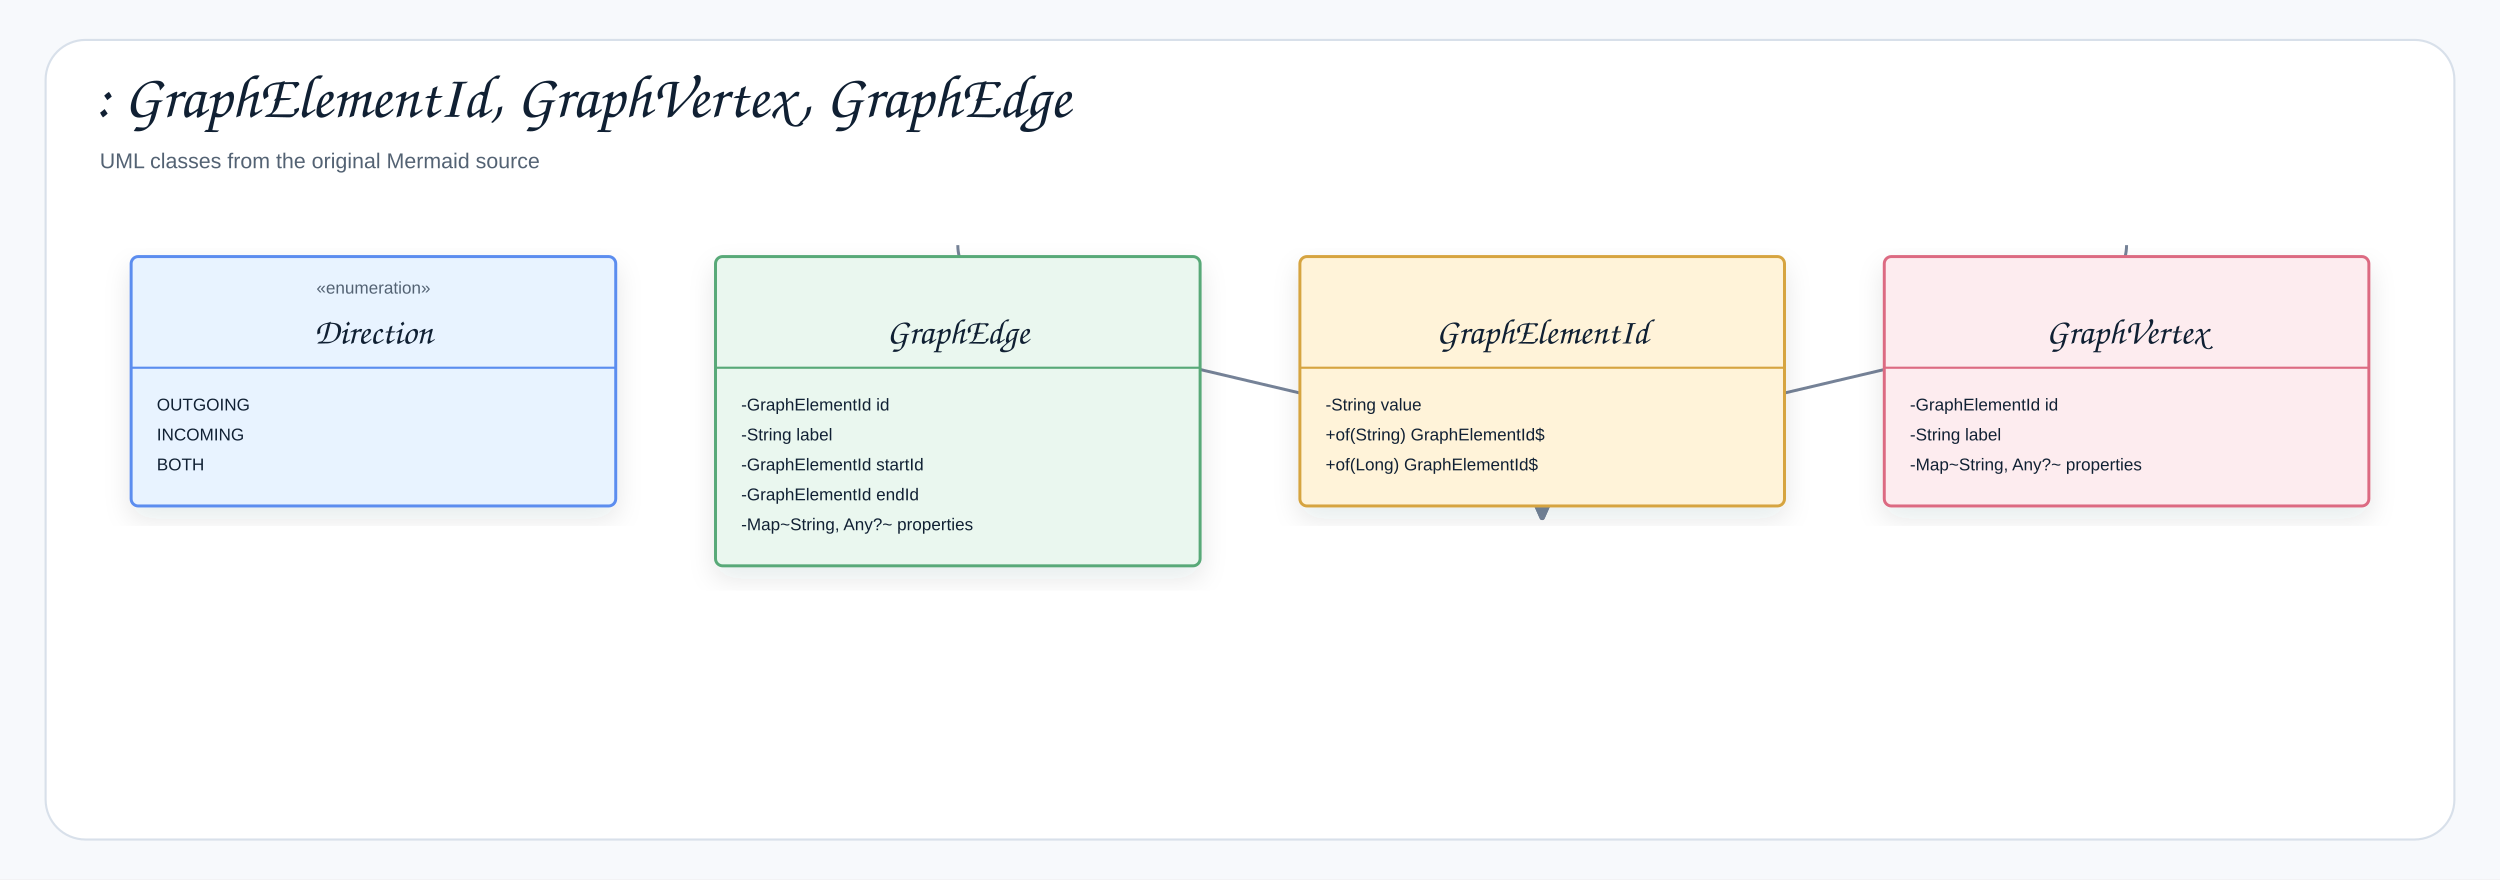
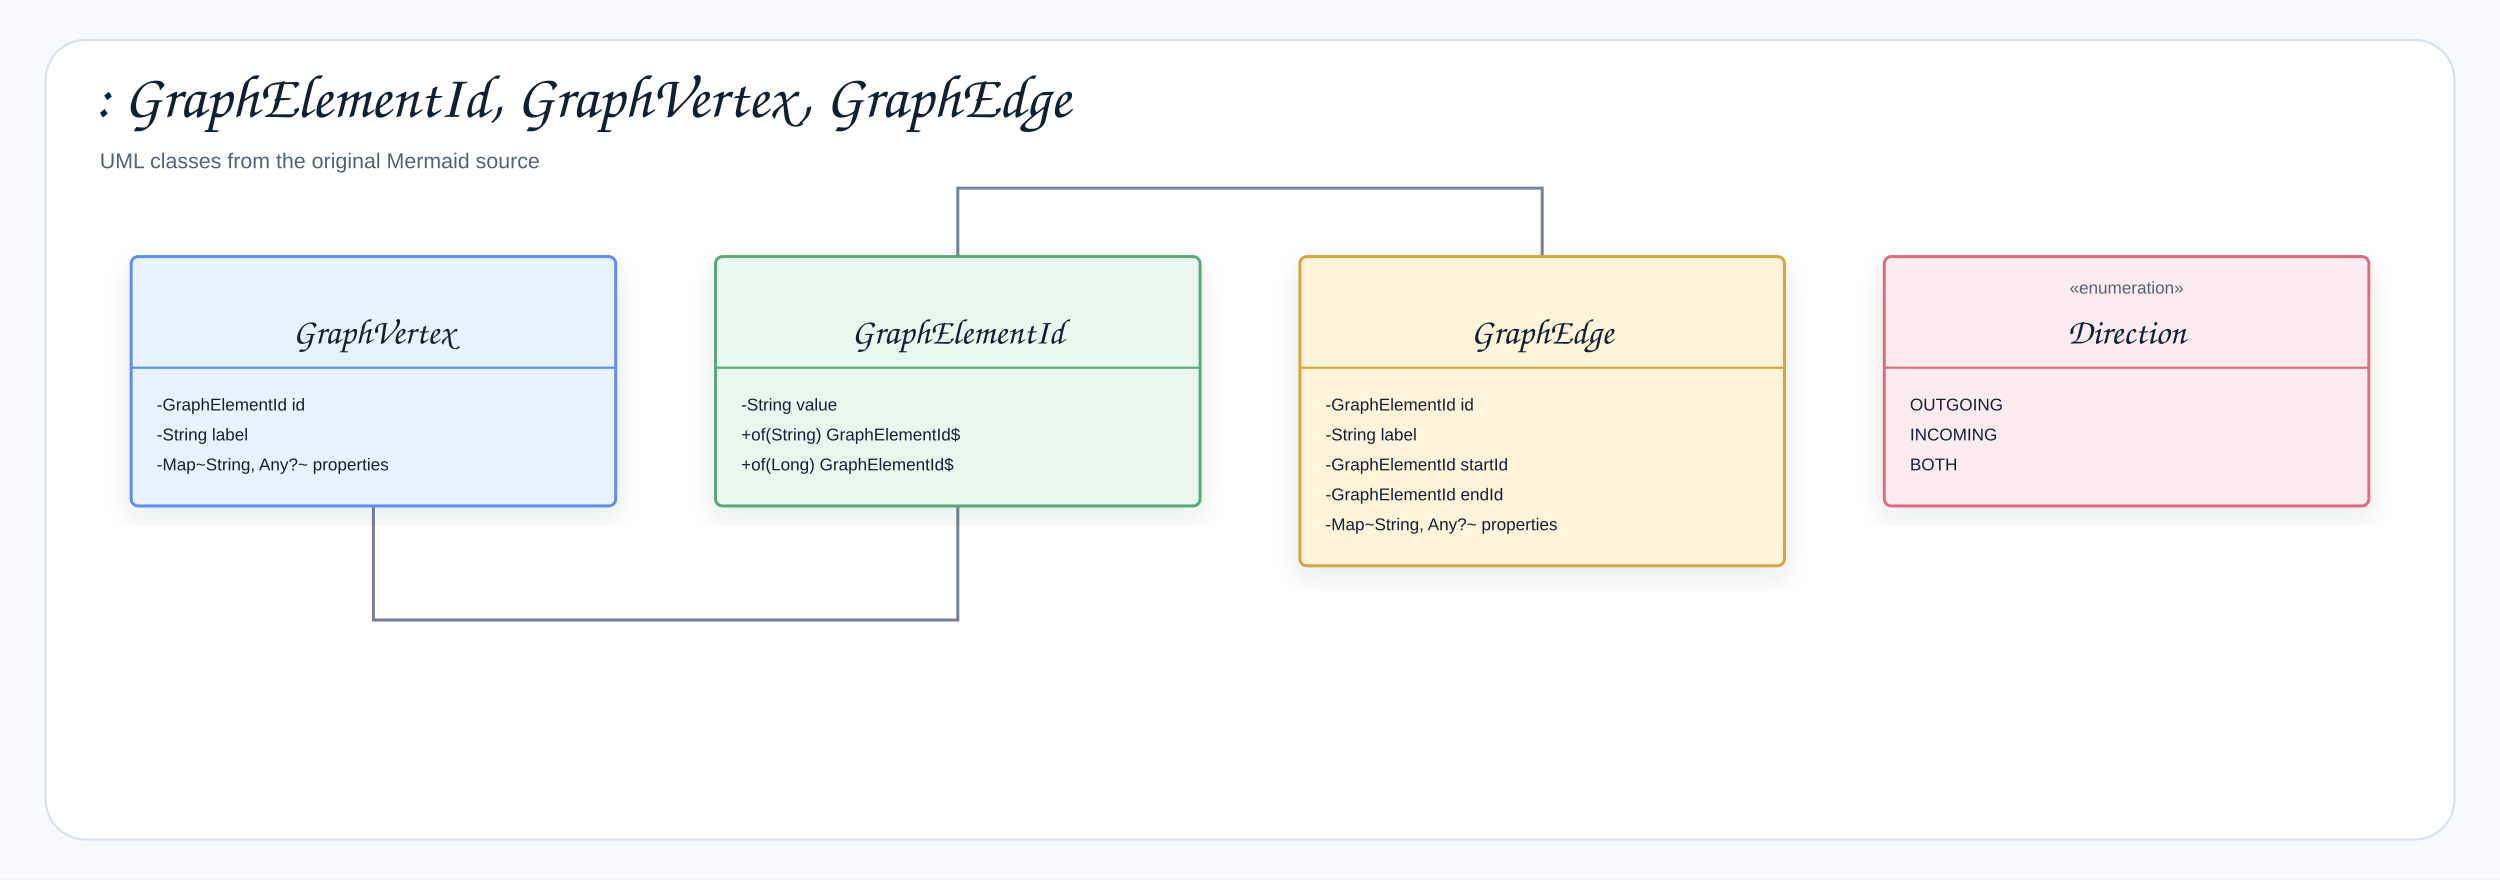
<svg xmlns="http://www.w3.org/2000/svg" width="1754" height="617" viewBox="0 0 1754 617" role="img" aria-label=": GraphElementId, GraphVertex, GraphEdge">
  <defs>
    <filter id="shadow" x="-8%" y="-8%" width="116%" height="116%">
      <feDropShadow dx="0" dy="8" stdDeviation="9" flood-color="#1f2937" flood-opacity="0.10" />
    </filter>
-     <marker id="openArrow" markerWidth="12" markerHeight="10" refX="10" refY="5" orient="auto" markerUnits="strokeWidth">
-       <path d="M 1 1 L 10 5 L 1 9" fill="none" stroke="#758297" stroke-width="1.8" stroke-linecap="round" stroke-linejoin="round" />
+     <marker id="openArrow" markerWidth="10" markerHeight="8" refX="8.5" refY="4" orient="auto" markerUnits="strokeWidth">
+       <path d="M 1 1 L 8.5 4 L 1 7" fill="none" stroke="#758297" stroke-width="1.7" stroke-linecap="round" stroke-linejoin="round" />
    </marker>
-     <marker id="inherit" markerWidth="14" markerHeight="12" refX="12" refY="6" orient="auto" markerUnits="strokeWidth">
-       <path d="M 0 1 L 12 6 L 0 11 Z" fill="#ffffff" stroke="#758297" stroke-width="1.8" />
+     <marker id="inherit" markerWidth="11" markerHeight="10" refX="9.5" refY="5" orient="auto" markerUnits="strokeWidth">
+       <path d="M 0.5 1 L 9.5 5 L 0.5 9 Z" fill="#ffffff" stroke="#758297" stroke-width="1.7" />
    </marker>
    <style>
    .canvas{fill:#f7f9fc}.frame{fill:#fff;stroke:#d8e0ea;stroke-width:1.5}
    .title{font-family:"Architects Daughter","Comic Sans MS","Comic Sans",cursive;font-size:43px;font-weight:400;fill:#102033}
    .subtitle{font-family:"Comic Sans MS","Comic Sans","Comic Neue",Arial,sans-serif;font-size:15px;font-weight:400;fill:#536273}
    .label{font-family:"Architects Daughter","Comic Sans MS","Comic Sans",cursive;font-size:25px;font-weight:400;fill:#102033}
    .smallLabel{font-family:"Architects Daughter","Comic Sans MS","Comic Sans",cursive;font-size:21px;font-weight:400;fill:#102033}
    .mono{font-family:"Comic Sans MS","Comic Sans","Comic Neue",Arial,sans-serif;font-size:12px;font-weight:400;fill:#102033}
    .small{font-family:"Comic Sans MS","Comic Sans","Comic Neue",Arial,sans-serif;font-size:12px;font-weight:400;fill:#536273}
    .strong{font-family:"Comic Sans MS","Comic Sans","Comic Neue",Arial,sans-serif;font-size:13px;font-weight:400;fill:#102033}
    .card{stroke-width:2.1;filter:url(#shadow)}.compartment{stroke-width:1.5;fill:none}
    .line{stroke:#758297;stroke-width:2.1;fill:none;marker-end:url(#openArrow)}
    .plainLine{stroke:#758297;stroke-width:2.1;fill:none}
    .dashed{stroke:#758297;stroke-width:2.1;stroke-dasharray:7 6;fill:none;marker-end:url(#openArrow)}
    .inheritLine{stroke:#758297;stroke-width:2.2;fill:none;marker-end:url(#inherit)}
    .implLine{stroke:#758297;stroke-width:2.2;stroke-dasharray:8 7;fill:none;marker-end:url(#inherit)}
  </style>
  </defs>
  <rect class="canvas" width="1754" height="617" />
  <rect class="frame" x="32" y="28" width="1690" height="561" rx="28" />
  <text class="title" x="66" y="82">: GraphElementId, GraphVertex, GraphEdge</text>
  <text class="subtitle" x="70" y="118">UML classes from the original Mermaid source</text>
-   <path class="line" d="M672 172 C672 267.5 1082 267.5 1082 363" />
-   <path class="line" d="M1492 172 C1492 267.5 1082 267.5 1082 363" />
+   <path class="line" d="M1082 180 L1082 132 L672 132 L672 355" />
+   <path class="line" d="M262 355 L262 435 L672 435 L672 180" />
  <g transform="translate(92,180)">
    <rect class="card" x="0" y="0" width="340" height="175" rx="5" fill="#E8F3FF" stroke="#5B8DEF" />
    <line class="compartment" x1="0" y1="78" x2="340" y2="78" stroke="#5B8DEF" />
-     <text class="small" x="170" y="26" text-anchor="middle">«enumeration»</text>
-     <text class="label" x="170" y="61" text-anchor="middle">Direction</text>
-     <text class="mono" x="18" y="108">OUTGOING</text>
-     <text class="mono" x="18" y="129">INCOMING</text>
-     <text class="mono" x="18" y="150">BOTH</text>
+     <text class="small" x="170" y="26" text-anchor="middle" />
+     <text class="label" x="170" y="61" text-anchor="middle">GraphVertex</text>
+     <text class="mono" x="18" y="108">-GraphElementId id</text>
+     <text class="mono" x="18" y="129">-String label</text>
+     <text class="mono" x="18" y="150">-Map~String, Any?~ properties</text>
  </g>
  <g transform="translate(502,180)">
-     <rect class="card" x="0" y="0" width="340" height="217" rx="5" fill="#EAF7EF" stroke="#58A978" />
+     <rect class="card" x="0" y="0" width="340" height="175" rx="5" fill="#EAF7EF" stroke="#58A978" />
    <line class="compartment" x1="0" y1="78" x2="340" y2="78" stroke="#58A978" />
+     <text class="small" x="170" y="26" text-anchor="middle" />
+     <text class="label" x="170" y="61" text-anchor="middle">GraphElementId</text>
+     <text class="mono" x="18" y="108">-String value</text>
+     <text class="mono" x="18" y="129">+of(String) GraphElementId$</text>
+     <text class="mono" x="18" y="150">+of(Long) GraphElementId$</text>
+   </g>
+   <g transform="translate(912,180)">
+     <rect class="card" x="0" y="0" width="340" height="217" rx="5" fill="#FFF3D9" stroke="#D6A441" />
+     <line class="compartment" x1="0" y1="78" x2="340" y2="78" stroke="#D6A441" />
    <text class="small" x="170" y="26" text-anchor="middle" />
    <text class="label" x="170" y="61" text-anchor="middle">GraphEdge</text>
    <text class="mono" x="18" y="108">-GraphElementId id</text>
    <text class="mono" x="18" y="129">-String label</text>
    <text class="mono" x="18" y="150">-GraphElementId startId</text>
    <text class="mono" x="18" y="171">-GraphElementId endId</text>
    <text class="mono" x="18" y="192">-Map~String, Any?~ properties</text>
  </g>
-   <g transform="translate(912,180)">
-     <rect class="card" x="0" y="0" width="340" height="175" rx="5" fill="#FFF3D9" stroke="#D6A441" />
-     <line class="compartment" x1="0" y1="78" x2="340" y2="78" stroke="#D6A441" />
-     <text class="small" x="170" y="26" text-anchor="middle" />
-     <text class="label" x="170" y="61" text-anchor="middle">GraphElementId</text>
-     <text class="mono" x="18" y="108">-String value</text>
-     <text class="mono" x="18" y="129">+of(String) GraphElementId$</text>
-     <text class="mono" x="18" y="150">+of(Long) GraphElementId$</text>
-   </g>
  <g transform="translate(1322,180)">
    <rect class="card" x="0" y="0" width="340" height="175" rx="5" fill="#FDECEF" stroke="#DC6B82" />
    <line class="compartment" x1="0" y1="78" x2="340" y2="78" stroke="#DC6B82" />
-     <text class="small" x="170" y="26" text-anchor="middle" />
-     <text class="label" x="170" y="61" text-anchor="middle">GraphVertex</text>
-     <text class="mono" x="18" y="108">-GraphElementId id</text>
-     <text class="mono" x="18" y="129">-String label</text>
-     <text class="mono" x="18" y="150">-Map~String, Any?~ properties</text>
+     <text class="small" x="170" y="26" text-anchor="middle">«enumeration»</text>
+     <text class="label" x="170" y="61" text-anchor="middle">Direction</text>
+     <text class="mono" x="18" y="108">OUTGOING</text>
+     <text class="mono" x="18" y="129">INCOMING</text>
+     <text class="mono" x="18" y="150">BOTH</text>
  </g>
</svg>
